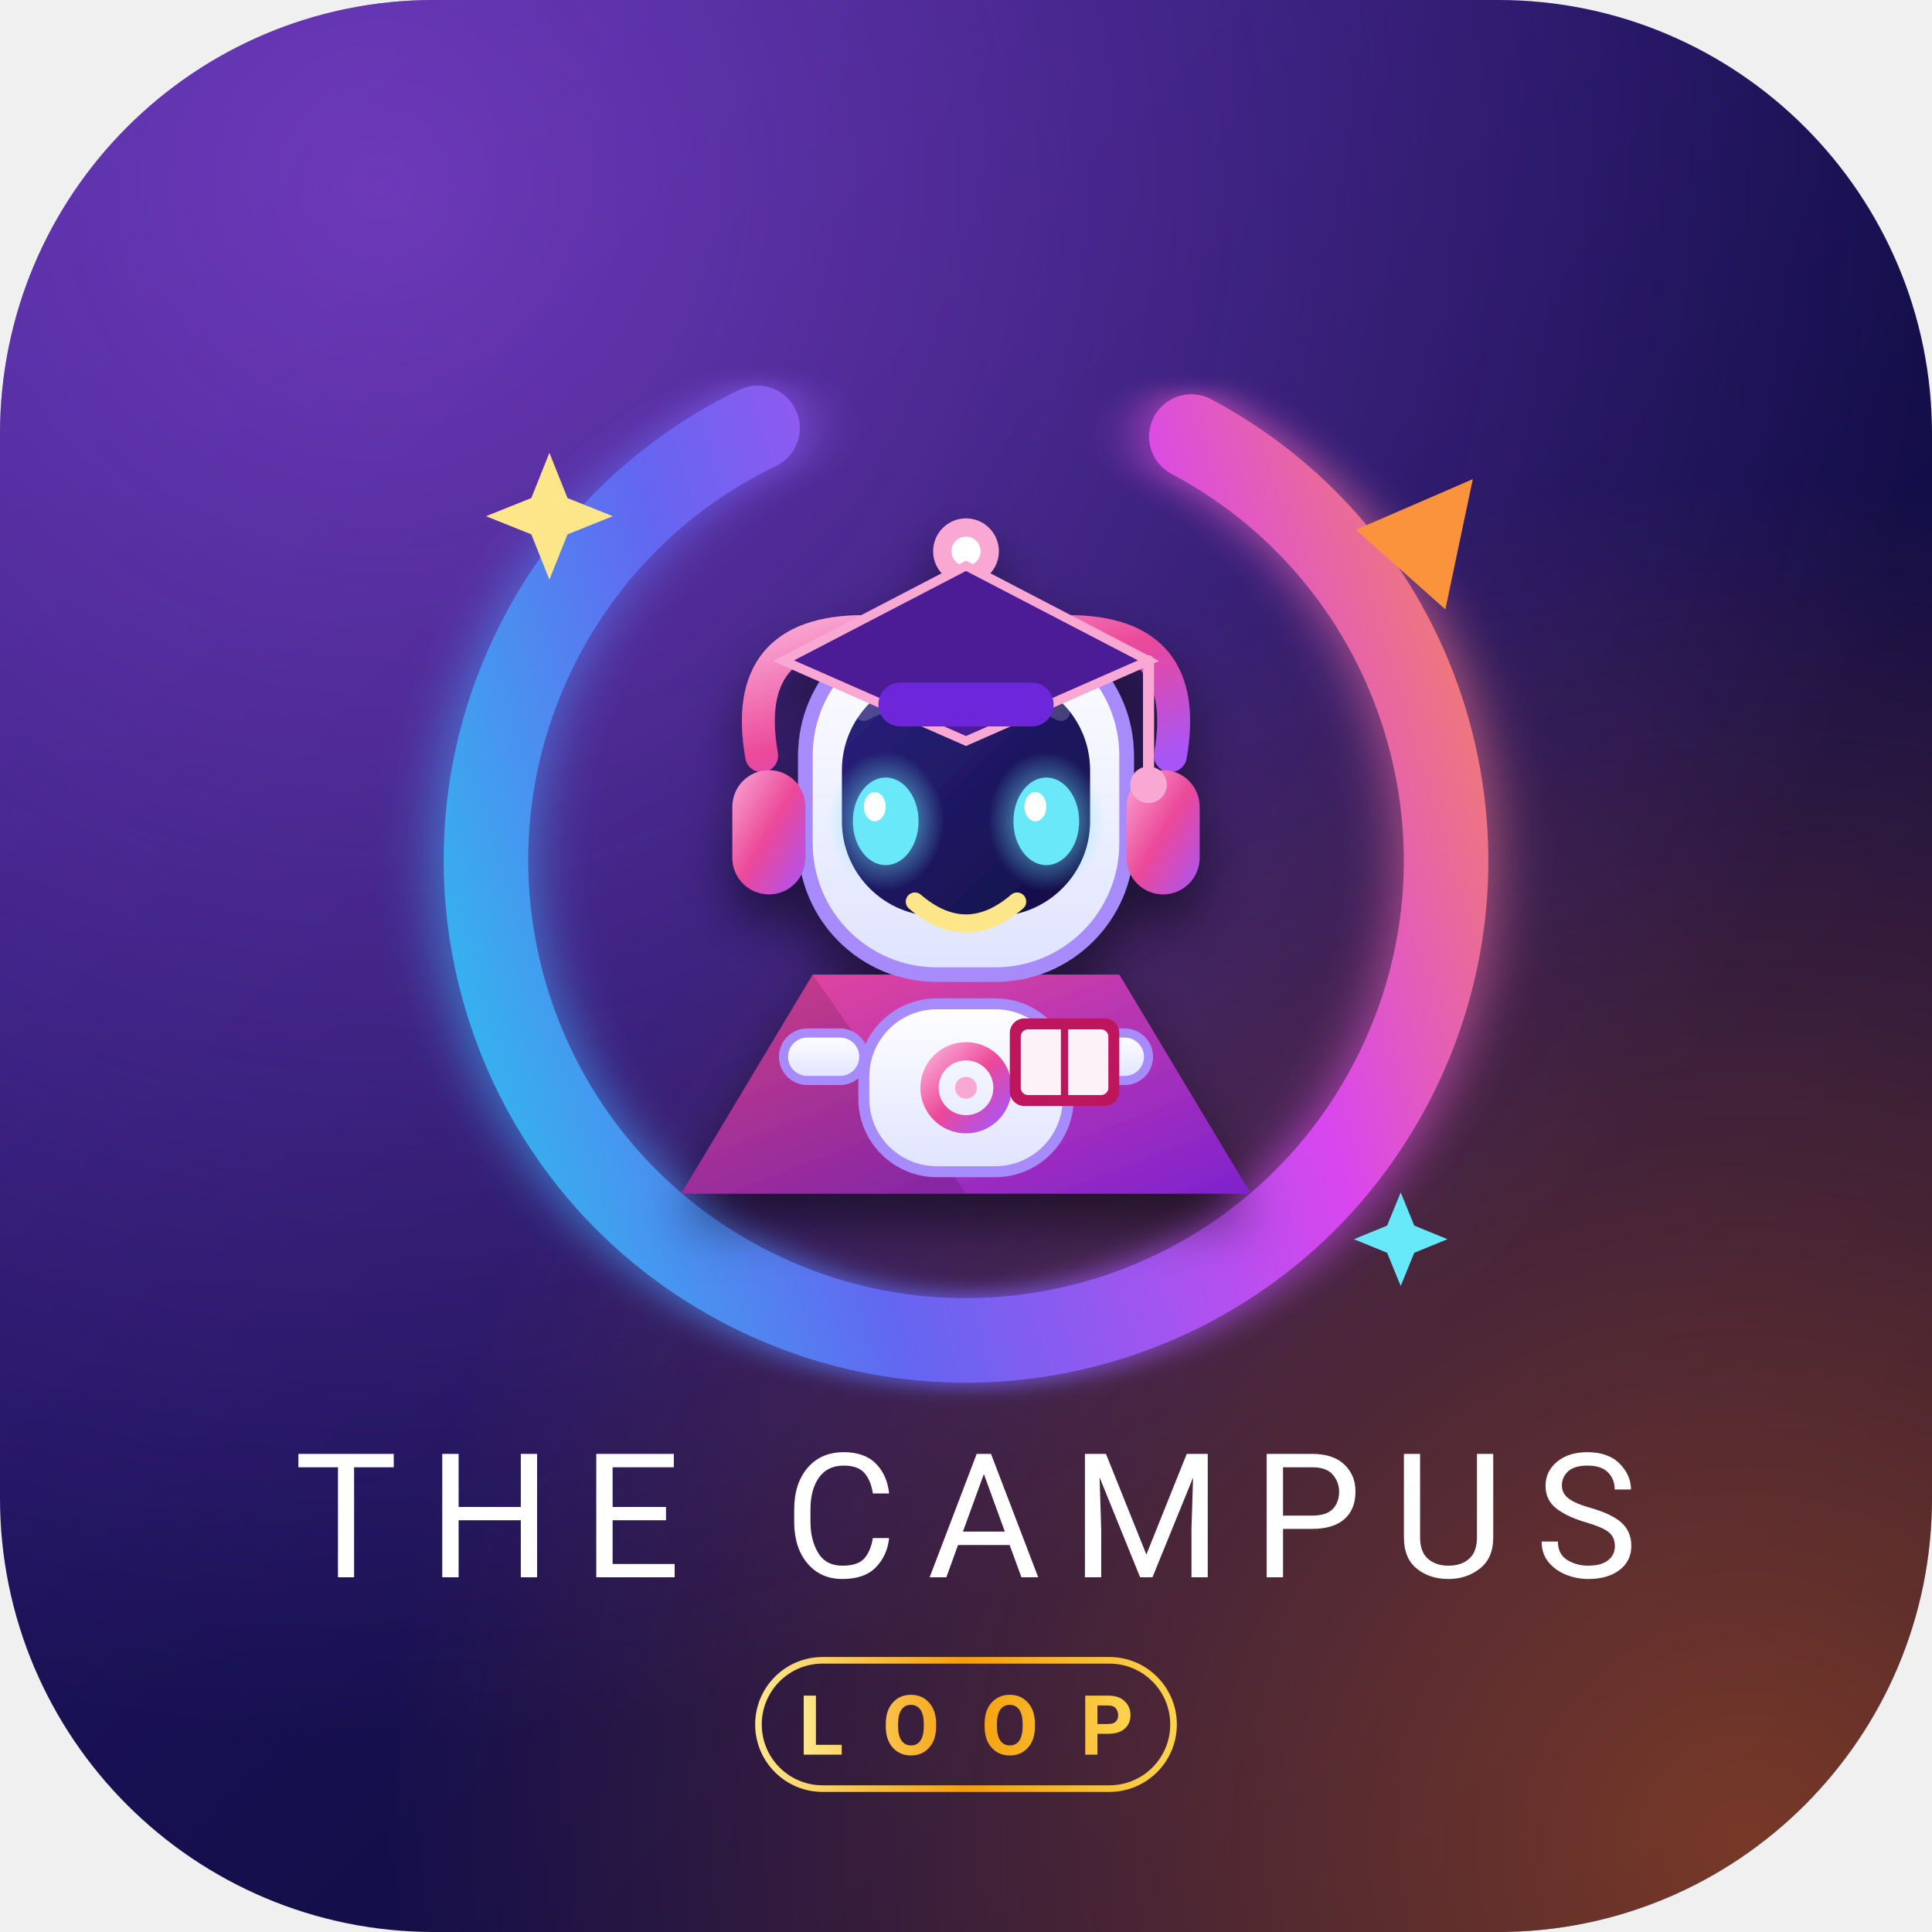
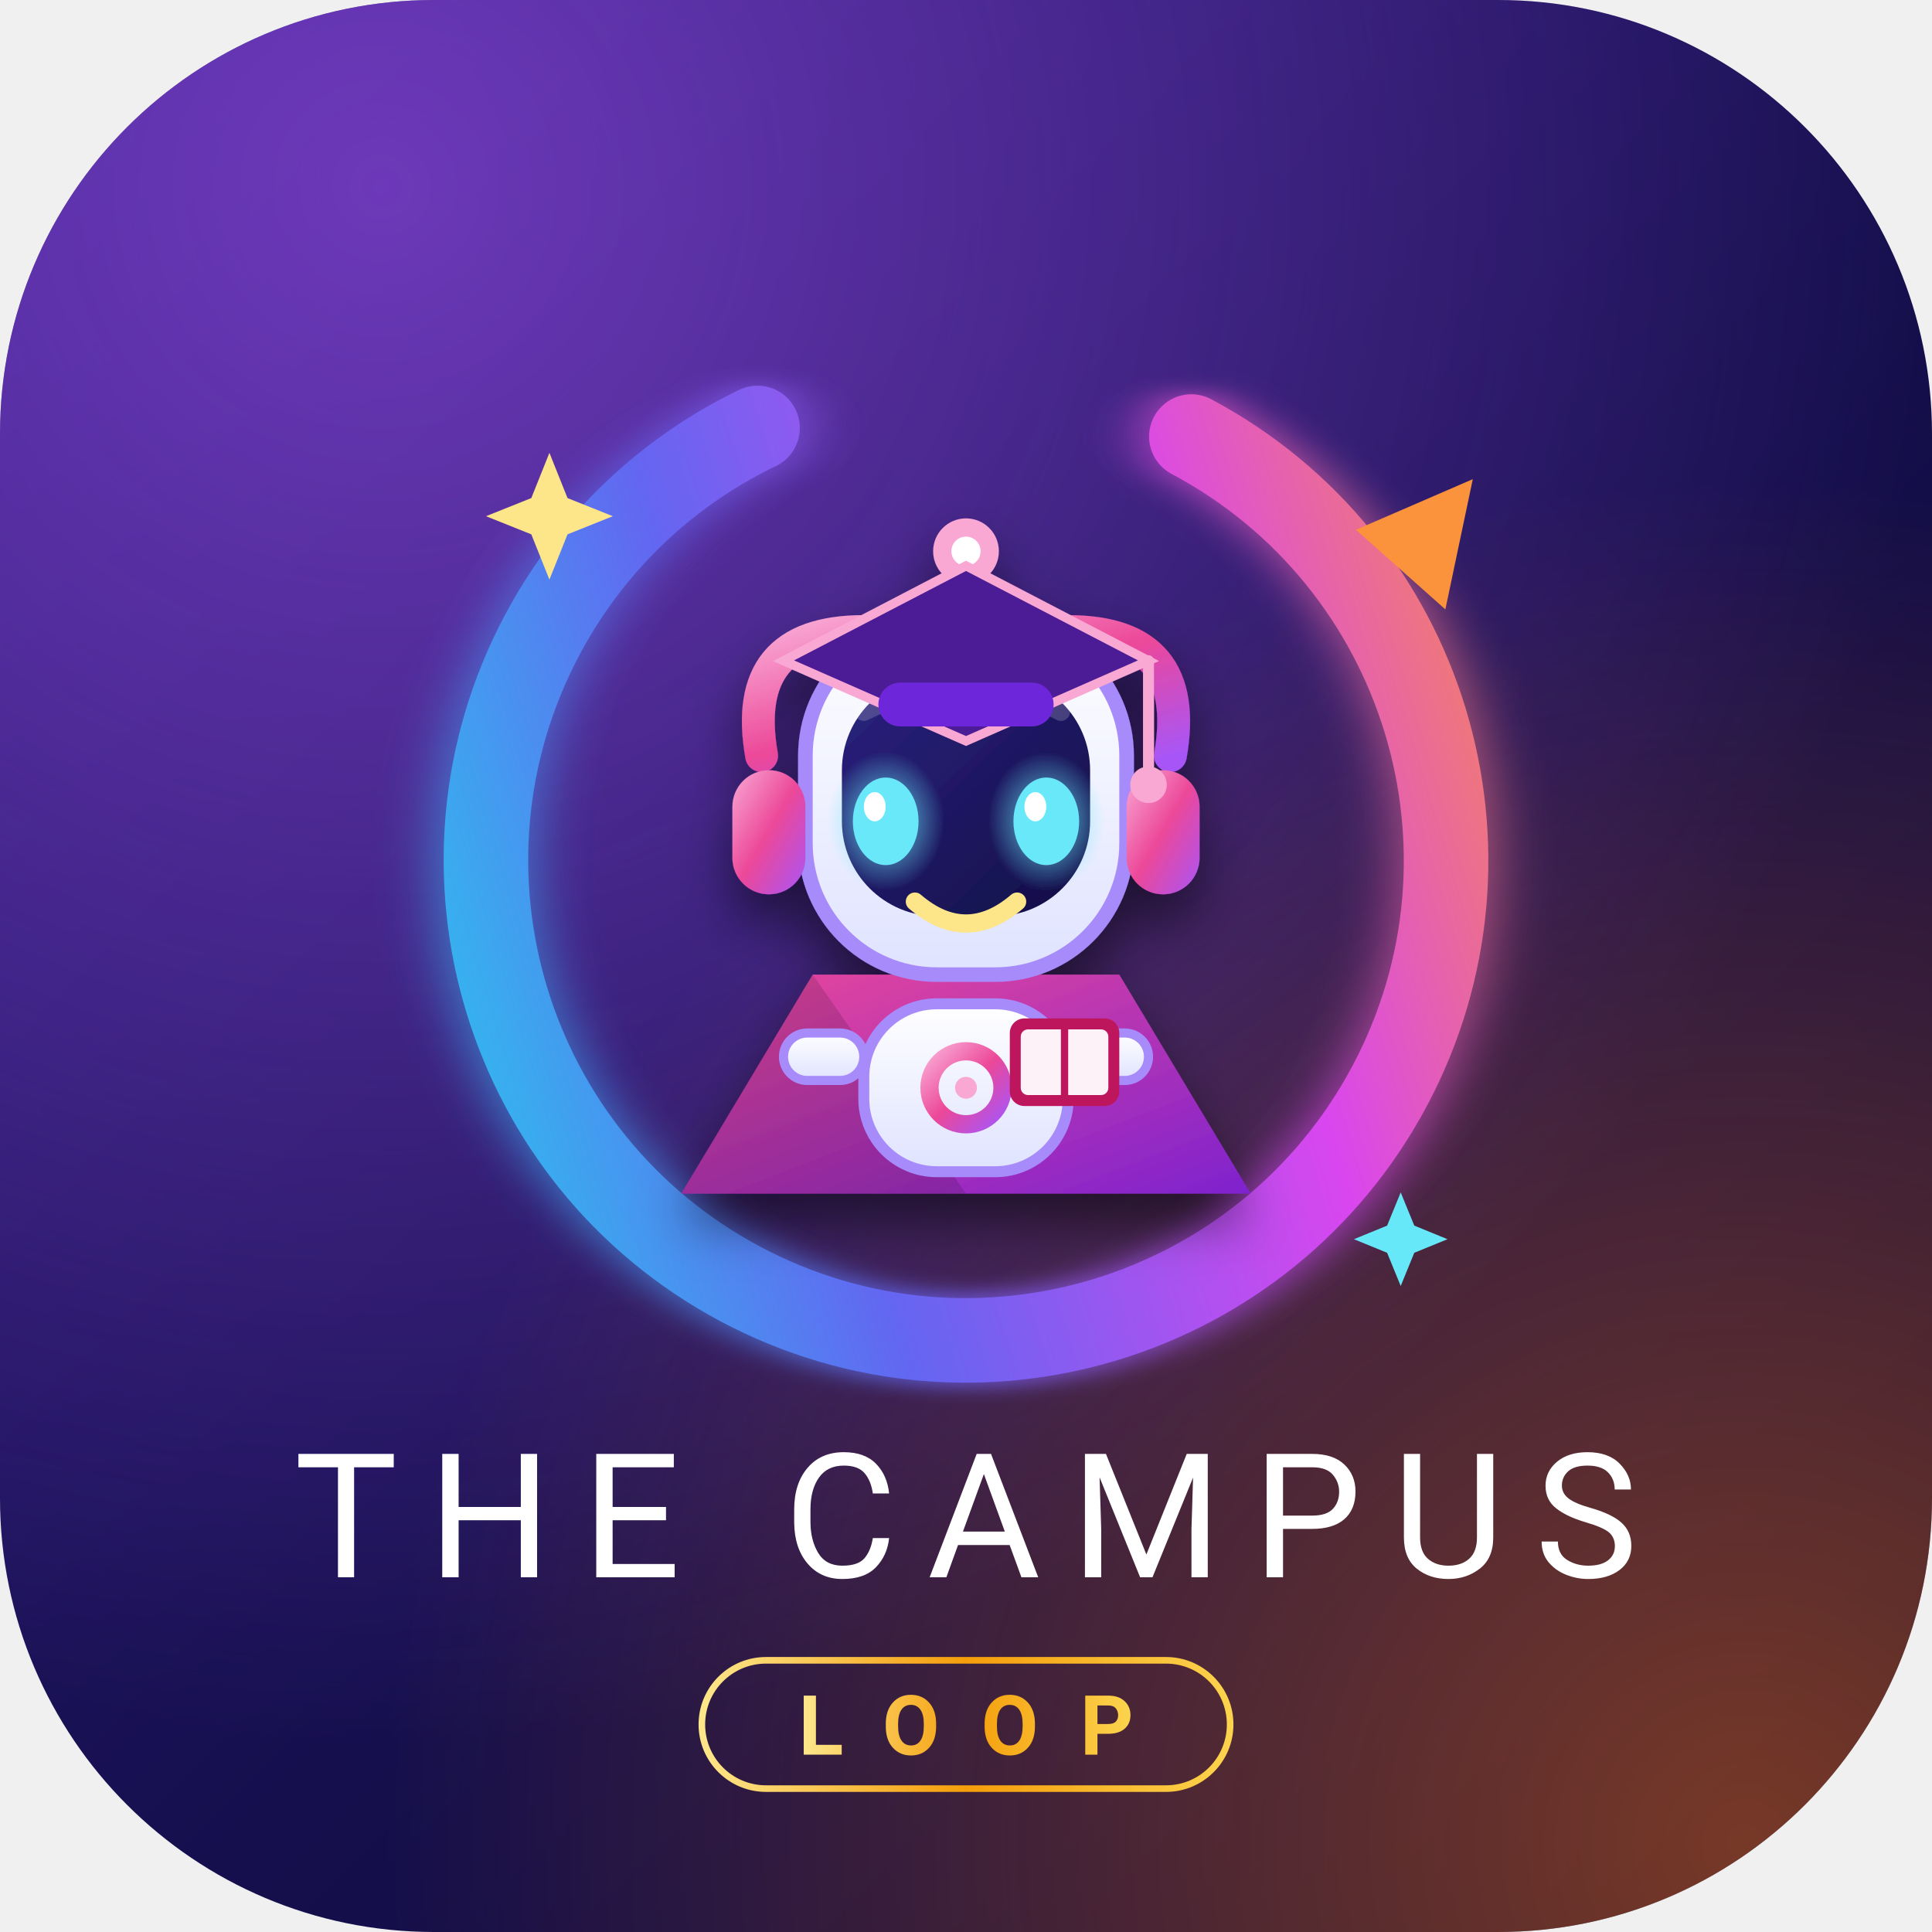
<svg xmlns="http://www.w3.org/2000/svg" viewBox="0 0 1024 1024" width="1024" height="1024">
  <defs>
    <linearGradient id="bg" x1="0" y1="0" x2="1" y2="1">
      <stop offset="0" stop-color="#2a1a7a" />
      <stop offset=".55" stop-color="#150f4d" />
      <stop offset="1" stop-color="#0b0830" />
    </linearGradient>
    <radialGradient id="glowA" cx=".2" cy=".1" r=".8">
      <stop offset="0" stop-color="#a855f7" stop-opacity=".55" />
      <stop offset="1" stop-color="#a855f7" stop-opacity="0" />
    </radialGradient>
    <radialGradient id="glowB" cx=".9" cy=".95" r=".7">
      <stop offset="0" stop-color="#f97316" stop-opacity=".45" />
      <stop offset="1" stop-color="#f97316" stop-opacity="0" />
    </radialGradient>
    <linearGradient id="ring" x1="0" y1="0" x2="1" y2="1">
      <stop offset="0" stop-color="#22d3ee" />
      <stop offset=".35" stop-color="#6366f1" />
      <stop offset=".7" stop-color="#d946ef" />
      <stop offset="1" stop-color="#fb923c" />
    </linearGradient>
    <linearGradient id="head" x1="0" y1="0" x2="0" y2="1">
      <stop offset="0" stop-color="#ffffff" />
      <stop offset="1" stop-color="#e0e7ff" />
    </linearGradient>
    <filter id="soft" x="-30%" y="-30%" width="160%" height="160%">
      <feGaussianBlur stdDeviation="14" />
    </filter>
    <filter id="drop" x="-30%" y="-30%" width="160%" height="160%">
      <feDropShadow dx="0" dy="14" stdDeviation="14" flood-color="#000" flood-opacity=".45" />
    </filter>
  </defs>
  <rect width="1024" height="1024" rx="230" fill="url(#bg)" />
  <rect width="1024" height="1024" rx="230" fill="url(#glowA)" />
  <rect width="1024" height="1024" rx="230" fill="url(#glowB)" />
  <g transform="translate(512 392) scale(.8) translate(-512 -440)">
    <g id="mark">
      <circle cx="512" cy="520" r="318" fill="none" stroke="url(#ring)" stroke-width="64" stroke-linecap="round" stroke-dasharray="1700 300" transform="rotate(-62 512 520)" filter="url(#soft)" opacity=".7" />
      <circle cx="512" cy="520" r="318" fill="none" stroke="url(#ring)" stroke-width="56" stroke-linecap="round" stroke-dasharray="1700 300" transform="rotate(-62 512 520)" />
      <path d="M770 306 L842 262 L836 350 Z" fill="#fb923c" transform="rotate(8 806 306)" />
      <svg x="270" y="262" width="484" height="532" viewBox="0 0 200 220" overflow="visible">
        <defs>
          <linearGradient id="hhd3" x1="0" y1="0" x2="0" y2="1">
            <stop offset="0" stop-color="#fff" />
            <stop offset="1" stop-color="#dfe3ff" />
          </linearGradient>
          <linearGradient id="hvs3" x1="0" y1="0" x2="1" y2="1">
            <stop offset="0" stop-color="#2b2380" />
            <stop offset="1" stop-color="#120d45" />
          </linearGradient>
          <linearGradient id="hph3" x1="0" y1="0" x2="1" y2="1">
            <stop offset="0" stop-color="#f9a8d4" />
            <stop offset=".5" stop-color="#ec4899" />
            <stop offset="1" stop-color="#a855f7" />
          </linearGradient>
          <linearGradient id="hcp3" x1="0" y1="0" x2="1" y2="1">
            <stop offset="0" stop-color="#ec4899" />
            <stop offset="1" stop-color="#7e22ce" />
          </linearGradient>
          <radialGradient id="hgl3" cx=".5" cy=".5" r=".5">
            <stop offset="0" stop-color="#67e8f9" stop-opacity=".9" />
            <stop offset="1" stop-color="#67e8f9" stop-opacity="0" />
          </radialGradient>
          <filter id="hsh3" x="-30%" y="-30%" width="160%" height="170%">
            <feDropShadow dx="0" dy="8" stdDeviation="7" flood-color="#000" flood-opacity=".5" />
          </filter>
        </defs>
        <g filter="url(#hsh3)">
          <path d="M58 138 L22 198 L178 198 L142 138 Z" fill="url(#hcp3)" />
          <path d="M58 138 L22 198 L100 198 Z" fill="#000" opacity=".14" />
          <line x1="100" y1="26" x2="100" y2="42" stroke="#c4b5fd" stroke-width="5" stroke-linecap="round" />
          <circle cx="100" cy="22" r="9" fill="#f9a8d4" />
          <circle cx="100" cy="22" r="4" fill="#fff" />
          <rect x="56" y="42" width="88" height="96" rx="36" fill="url(#hhd3)" stroke="#a78bfa" stroke-width="4" />
          <rect x="66" y="56" width="68" height="66" rx="26" fill="url(#hvs3)" />
          <path d="M72 66 q28 -14 54 0" fill="none" stroke="#fff" stroke-opacity=".18" stroke-width="5" stroke-linecap="round" />
          <ellipse cx="78" cy="96" rx="16" ry="19" fill="url(#hgl3)" />
          <ellipse cx="122" cy="96" rx="16" ry="19" fill="url(#hgl3)" />
          <ellipse cx="78" cy="96" rx="9" ry="12" fill="#67e8f9" />
          <ellipse cx="122" cy="96" rx="9" ry="12" fill="#67e8f9" />
          <ellipse cx="75" cy="92" rx="3" ry="4" fill="#fff" />
          <ellipse cx="119" cy="92" rx="3" ry="4" fill="#fff" />
          <path d="M86 118 q14 12 28 0" fill="none" stroke="#fde68a" stroke-width="5" stroke-linecap="round" />
          <rect x="72" y="146" width="56" height="46" rx="20" fill="url(#hhd3)" stroke="#a78bfa" stroke-width="3" />
          <circle cx="100" cy="169" r="10" fill="none" stroke="url(#hph3)" stroke-width="5" />
          <circle cx="100" cy="169" r="3" fill="#f9a8d4" />
          <rect x="50" y="154" width="22" height="13" rx="6.5" fill="url(#hhd3)" stroke="#a78bfa" stroke-width="2.5" />
          <rect x="128" y="154" width="22" height="13" rx="6.5" fill="url(#hhd3)" stroke="#a78bfa" stroke-width="2.5" />
          <g transform="translate(112 150)">
            <rect width="30" height="24" rx="4" fill="#be185d" />
            <rect x="3" y="3" width="24" height="18" rx="2" fill="#fdf2f8" />
            <path d="M15 3 v18" stroke="#be185d" stroke-width="2" />
          </g>
          <path d="M44 78 q-6 -34 28 -34 M156 78 q6 -34 -28 -34" fill="none" stroke="url(#hph3)" stroke-width="9" stroke-linecap="round" />
          <rect x="36" y="82" width="20" height="34" rx="10" fill="url(#hph3)" />
          <rect x="144" y="82" width="20" height="34" rx="10" fill="url(#hph3)" />
          <path d="M50 52 L100 26 L150 52 L100 74 Z" fill="#4c1d95" stroke="#f9a8d4" stroke-width="2.5" />
          <rect x="76" y="58" width="48" height="12" rx="6" fill="#6d28d9" />
          <path d="M150 52 L150 82" stroke="#f9a8d4" stroke-width="3" stroke-linecap="round" />
          <circle cx="150" cy="86" r="5" fill="#f9a8d4" />
        </g>
      </svg>
      <path d="M236 250 l12 30 30 12 -30 12 -12 30 -12 -30 -30 -12 30 -12z" fill="#fde68a" />
      <path d="M800 740 l9 22 22 9 -22 9 -9 22 -9 -22 -22 -9 22 -9z" fill="#67e8f9" />
    </g>
  </g>
  <g font-family="'Segoe UI',Roboto,'Helvetica Neue',Arial,sans-serif" text-anchor="middle" font-weight="400">
    <defs>
      <linearGradient id="gold" x1="0" y1="0" x2="1" y2="0">
        <stop offset="0" stop-color="#fde68a" />
        <stop offset=".5" stop-color="#f59e0b" />
        <stop offset="1" stop-color="#fcd34d" />
      </linearGradient>
    </defs>
    <text x="512" y="836" font-size="92" letter-spacing="16" fill="#ffffff">THE CAMPUS</text>
-     <rect x="402" y="880" width="220" height="68" rx="34" fill="none" stroke="url(#gold)" stroke-width="3.5" />
+     <rect x="372" y="880" width="280" height="68" rx="34" fill="none" stroke="url(#gold)" stroke-width="3.5" />
    <text x="512" y="930" font-size="44" letter-spacing="22" font-weight="700" fill="url(#gold)">LOOP</text>
  </g>
</svg>
